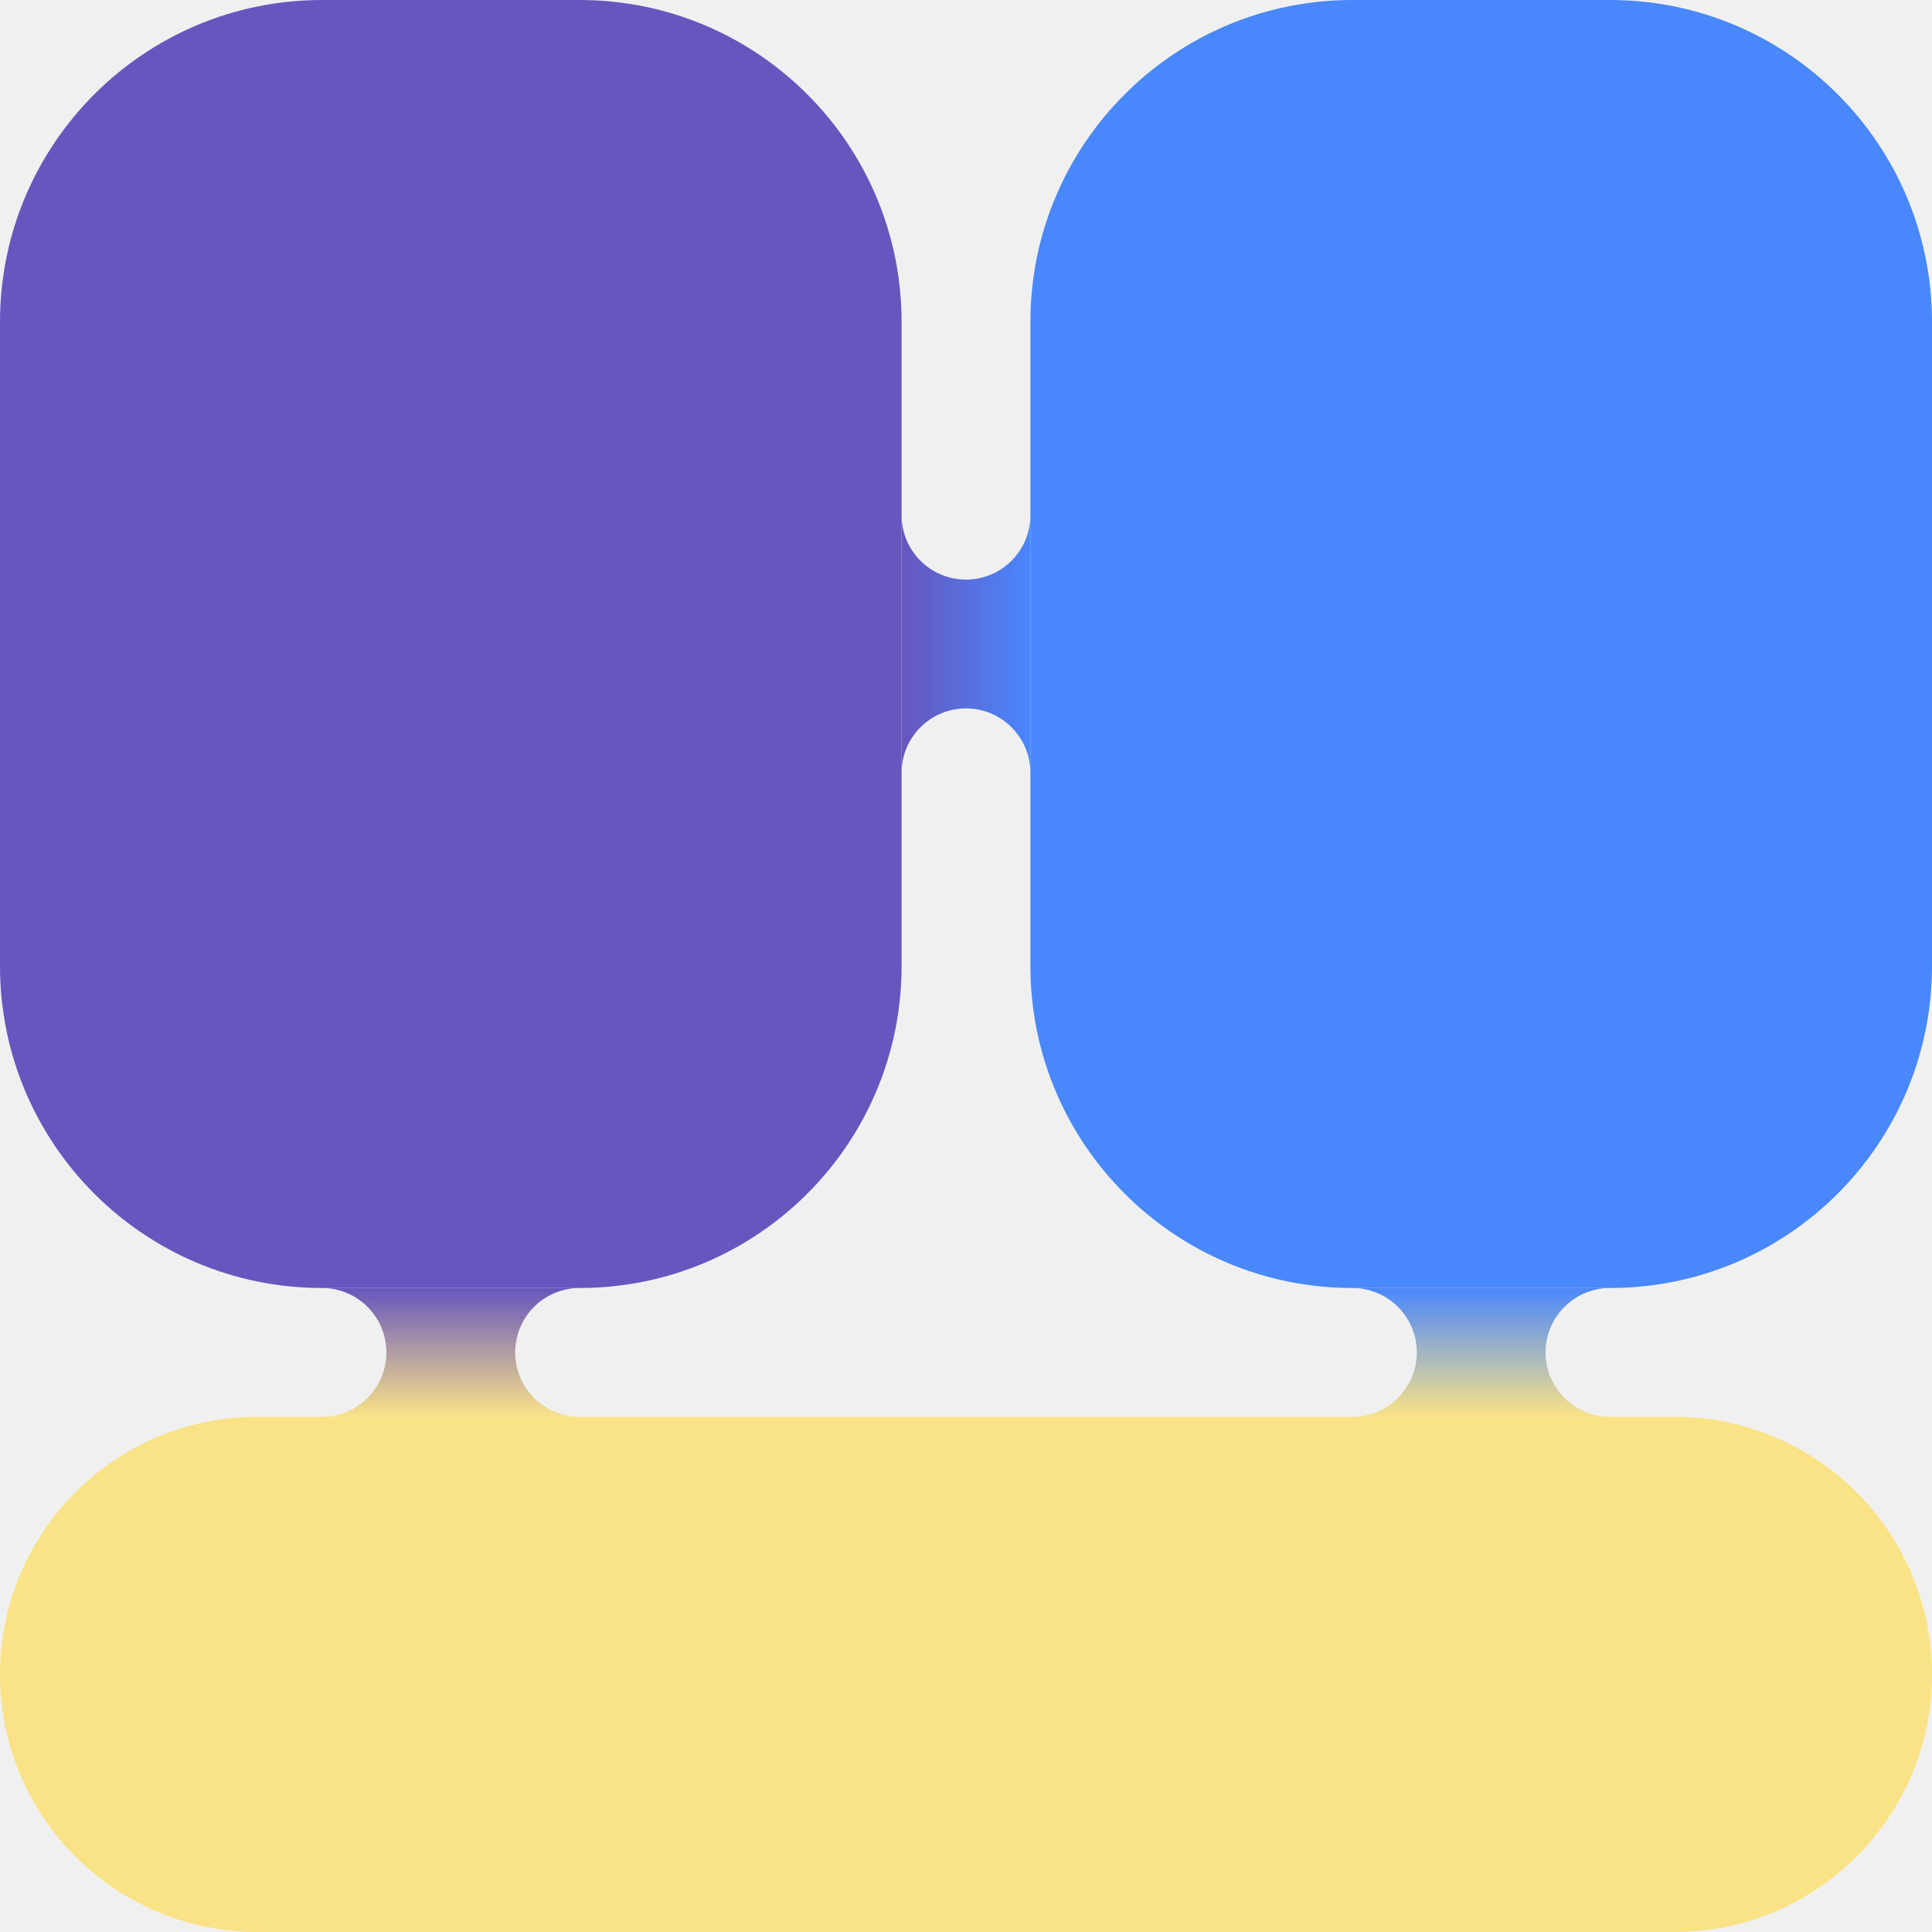
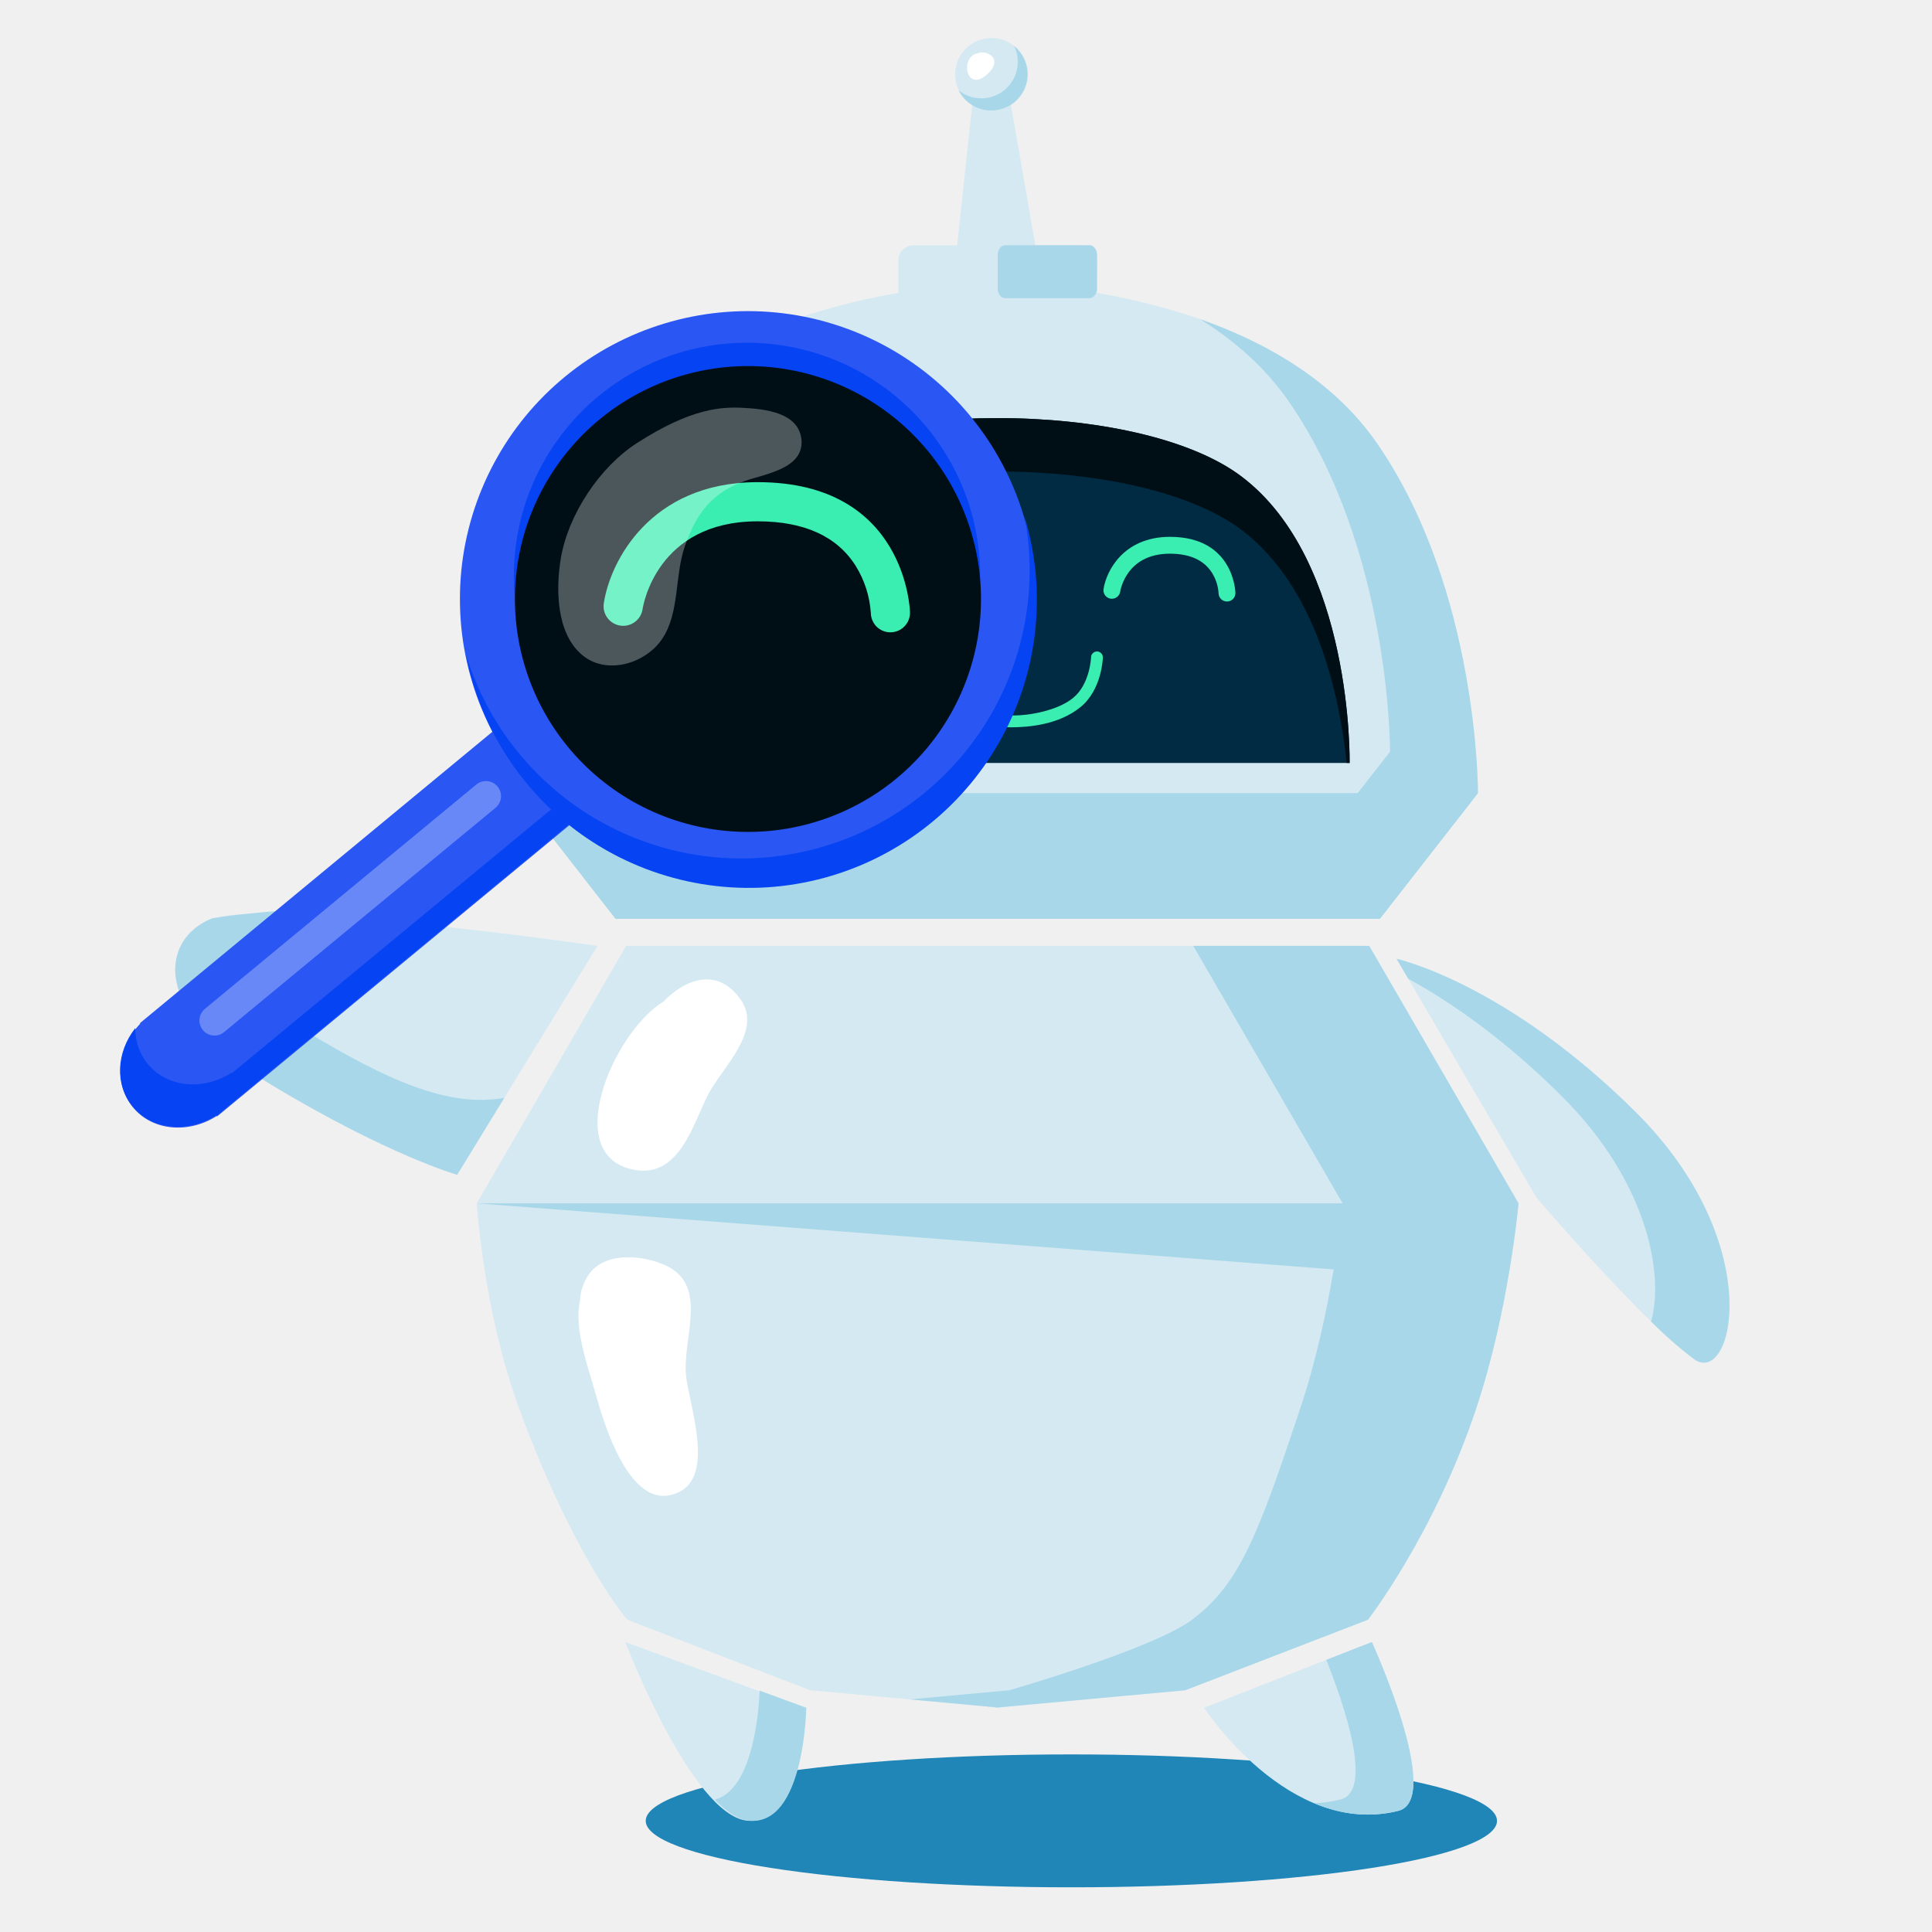
- <svg xmlns="http://www.w3.org/2000/svg" width="30" height="30" viewBox="0 0 30 30" fill="none">
-   <rect width="14" height="20" rx="5" fill="#6756BD" />
-   <rect x="16" width="14" height="20" rx="5" fill="#4987FC" />
-   <rect y="22" width="30" height="8" rx="4" fill="#FAE387" />
-   <path fill-rule="evenodd" clip-rule="evenodd" d="M5 22C5.552 22 6 21.552 6 21C6 20.448 5.552 20 5 20H9C8.448 20 8 20.448 8 21C8 21.552 8.448 22 9 22H5Z" fill="url(#paint0_linear_33_16)" />
-   <path fill-rule="evenodd" clip-rule="evenodd" d="M21 22C21.552 22 22 21.552 22 21C22 20.448 21.552 20 21 20H25C24.448 20 24 20.448 24 21C24 21.552 24.448 22 25 22H21Z" fill="url(#paint1_linear_33_16)" />
-   <path fill-rule="evenodd" clip-rule="evenodd" d="M14 8C14 8.552 14.448 9 15 9C15.552 9 16 8.552 16 8L16 12C16 11.448 15.552 11 15 11C14.448 11 14 11.448 14 12L14 8Z" fill="url(#paint2_linear_33_16)" />
+ <svg xmlns="http://www.w3.org/2000/svg" width="419" zoomAndPan="magnify" viewBox="0 0 314.25 314.25" height="419" preserveAspectRatio="xMidYMid meet" version="1.0">
  <defs>
-     <linearGradient id="paint0_linear_33_16" x1="7" y1="20" x2="7" y2="22" gradientUnits="userSpaceOnUse">
-       <stop stop-color="#6756BD" />
-       <stop offset="1" stop-color="#FAE387" />
-     </linearGradient>
-     <linearGradient id="paint1_linear_33_16" x1="23" y1="20" x2="23" y2="22" gradientUnits="userSpaceOnUse">
-       <stop stop-color="#4987FC" />
-       <stop offset="1" stop-color="#FAE387" />
-     </linearGradient>
-     <linearGradient id="paint2_linear_33_16" x1="16" y1="10" x2="14" y2="10" gradientUnits="userSpaceOnUse">
-       <stop stop-color="#4987FC" />
-       <stop offset="1" stop-color="#6756BD" />
-     </linearGradient>
+     <clipPath id="1f8fe05a3e">
+       <path d="M 105 285 L 244 285 L 244 306.965 L 105 306.965 Z M 105 285 " clip-rule="nonzero" />
+     </clipPath>
+     <clipPath id="8dc1e78526">
+       <path d="M 155 6.184 L 168 6.184 L 168 19 L 155 19 Z M 155 6.184 " clip-rule="nonzero" />
+     </clipPath>
  </defs>
+   <g clip-path="url(#1f8fe05a3e)">
+     <path fill="#2085b7" d="M 243.496 296.172 C 243.496 296.527 243.387 296.879 243.164 297.23 C 242.941 297.586 242.609 297.934 242.168 298.281 C 241.723 298.629 241.176 298.973 240.516 299.309 C 239.859 299.648 239.094 299.98 238.227 300.309 C 237.359 300.637 236.391 300.957 235.32 301.27 C 234.254 301.582 233.09 301.883 231.828 302.18 C 230.57 302.473 229.219 302.758 227.781 303.031 C 226.344 303.305 224.824 303.566 223.219 303.816 C 221.617 304.066 219.938 304.305 218.184 304.527 C 216.434 304.754 214.613 304.965 212.727 305.16 C 210.844 305.355 208.898 305.539 206.898 305.707 C 204.902 305.871 202.852 306.023 200.758 306.16 C 198.664 306.293 196.531 306.414 194.359 306.516 C 192.191 306.617 189.996 306.703 187.77 306.773 C 185.547 306.844 183.305 306.895 181.051 306.93 C 178.793 306.965 176.531 306.98 174.266 306.98 C 171.996 306.98 169.734 306.965 167.477 306.93 C 165.223 306.895 162.98 306.844 160.758 306.773 C 158.531 306.703 156.336 306.617 154.168 306.516 C 151.996 306.414 149.863 306.293 147.77 306.16 C 145.676 306.023 143.629 305.871 141.629 305.707 C 139.629 305.539 137.684 305.355 135.801 305.16 C 133.914 304.965 132.094 304.754 130.344 304.527 C 128.59 304.305 126.91 304.066 125.309 303.816 C 123.703 303.566 122.184 303.305 120.746 303.031 C 119.309 302.758 117.957 302.473 116.699 302.18 C 115.438 301.883 114.273 301.582 113.207 301.27 C 112.137 300.957 111.168 300.637 110.301 300.309 C 109.434 299.98 108.668 299.648 108.012 299.309 C 107.352 298.973 106.805 298.629 106.359 298.281 C 105.918 297.934 105.586 297.586 105.363 297.23 C 105.141 296.879 105.031 296.527 105.031 296.172 C 105.031 295.82 105.141 295.465 105.363 295.113 C 105.586 294.762 105.918 294.41 106.359 294.062 C 106.805 293.715 107.352 293.375 108.012 293.035 C 108.668 292.695 109.434 292.363 110.301 292.035 C 111.168 291.711 112.137 291.391 113.207 291.078 C 114.273 290.766 115.438 290.461 116.699 290.168 C 117.957 289.875 119.309 289.59 120.746 289.316 C 122.184 289.043 123.703 288.781 125.309 288.531 C 126.91 288.277 128.59 288.043 130.344 287.816 C 132.094 287.594 133.914 287.383 135.801 287.184 C 137.684 286.988 139.629 286.809 141.629 286.641 C 143.629 286.473 145.676 286.32 147.77 286.188 C 149.863 286.051 151.996 285.934 154.168 285.828 C 156.336 285.727 158.531 285.641 160.758 285.57 C 162.98 285.504 165.223 285.449 167.477 285.414 C 169.734 285.383 171.996 285.363 174.266 285.363 C 176.531 285.363 178.793 285.383 181.051 285.414 C 183.305 285.449 185.547 285.504 187.77 285.57 C 189.996 285.641 192.191 285.727 194.359 285.828 C 196.531 285.934 198.664 286.051 200.758 286.188 C 202.852 286.32 204.902 286.473 206.898 286.641 C 208.898 286.809 210.844 286.988 212.727 287.184 C 214.613 287.383 216.434 287.594 218.184 287.816 C 219.938 288.043 221.617 288.277 223.219 288.531 C 224.824 288.781 226.344 289.043 227.781 289.316 C 229.219 289.59 230.57 289.875 231.828 290.168 C 233.09 290.461 234.254 290.766 235.32 291.078 C 236.391 291.391 237.359 291.711 238.227 292.035 C 239.094 292.363 239.859 292.695 240.516 293.035 C 241.176 293.375 241.723 293.715 242.168 294.062 C 242.609 294.41 242.941 294.762 243.164 295.113 C 243.387 295.465 243.496 295.82 243.496 296.172 Z M 243.496 296.172 " fill-opacity="1" fill-rule="nonzero" />
+   </g>
+   <path fill="#d5e9f2" d="M 224.02 72.191 C 206.031 46.035 162.281 46.035 162.281 46.035 C 162.281 46.035 118.52 46.035 100.535 72.191 C 84.023 96.199 84.18 129.004 84.18 129.004 L 100.125 149.438 L 224.43 149.438 L 240.375 129.004 C 240.375 129.004 240.531 96.199 224.02 72.191 Z M 224.02 72.191 " fill-opacity="1" fill-rule="nonzero" />
+   <path fill="#a8d7e9" d="M 224.043 72.191 C 216.988 61.945 205.98 55.699 195.195 51.91 C 200.773 55.383 205.84 59.789 209.73 65.445 C 226.246 89.457 226.102 122.258 226.102 122.258 L 210.152 142.691 L 94.891 142.691 L 100.148 149.438 L 224.453 149.438 L 240.398 129.004 C 240.398 129.004 240.555 96.199 224.043 72.191 Z M 224.043 72.191 " fill-opacity="1" fill-rule="nonzero" />
+   <path fill="#002b43" d="M 201.938 77.508 C 185.176 64.836 139.371 64.836 122.617 77.508 C 104.414 91.266 105.035 124.102 105.035 124.102 L 219.52 124.102 C 219.52 124.102 220.141 91.262 201.938 77.508 Z M 201.938 77.508 " fill-opacity="1" fill-rule="nonzero" />
+   <path fill="#000f16" d="M 105.512 124.098 C 106.633 113.387 110.352 95.457 122.617 86.188 C 139.379 73.52 185.176 73.52 201.938 86.188 C 214.203 95.457 217.922 113.379 219.043 124.098 L 219.52 124.098 C 219.52 124.098 220.141 91.262 201.938 77.504 C 185.176 64.836 139.371 64.836 122.617 77.508 C 104.414 91.266 105.035 124.102 105.035 124.102 Z M 105.512 124.098 " fill-opacity="1" fill-rule="nonzero" />
+   <path fill="#d5e9f2" d="M 148.578 39.902 L 175.98 39.902 C 176.305 39.902 176.617 39.965 176.918 40.09 C 177.219 40.215 177.484 40.391 177.711 40.621 C 177.941 40.852 178.121 41.117 178.242 41.418 C 178.367 41.715 178.43 42.027 178.43 42.355 L 178.43 50.941 C 178.43 51.266 178.367 51.578 178.242 51.879 C 178.121 52.18 177.941 52.445 177.711 52.672 C 177.484 52.902 177.219 53.082 176.918 53.203 C 176.617 53.328 176.305 53.391 175.98 53.391 L 148.578 53.391 C 148.254 53.391 147.941 53.328 147.641 53.203 C 147.34 53.082 147.074 52.902 146.848 52.672 C 146.617 52.445 146.438 52.18 146.316 51.879 C 146.191 51.578 146.129 51.266 146.129 50.941 L 146.129 42.355 C 146.129 42.027 146.191 41.715 146.316 41.418 C 146.438 41.117 146.617 40.852 146.848 40.621 C 147.074 40.391 147.34 40.215 147.641 40.09 C 147.941 39.965 148.254 39.902 148.578 39.902 Z M 148.578 39.902 " fill-opacity="1" fill-rule="nonzero" />
+   <path fill="#d5e9f2" d="M 154.984 46.441 L 158.664 12.109 L 163.574 12.109 L 169.574 46.645 Z M 154.984 46.441 " fill-opacity="1" fill-rule="nonzero" />
+   <g clip-path="url(#8dc1e78526)">
+     <path fill="#d5e9f2" d="M 167.184 12.094 C 167.184 12.484 167.145 12.867 167.07 13.246 C 166.992 13.629 166.883 13.996 166.734 14.355 C 166.586 14.715 166.402 15.055 166.188 15.379 C 165.973 15.699 165.727 16 165.453 16.273 C 165.176 16.547 164.879 16.793 164.555 17.008 C 164.234 17.227 163.891 17.406 163.531 17.555 C 163.176 17.703 162.805 17.816 162.422 17.891 C 162.043 17.969 161.66 18.004 161.27 18.004 C 160.883 18.004 160.496 17.969 160.117 17.891 C 159.734 17.816 159.367 17.703 159.008 17.555 C 158.648 17.406 158.309 17.227 157.984 17.008 C 157.66 16.793 157.363 16.547 157.09 16.273 C 156.812 16 156.57 15.699 156.352 15.379 C 156.137 15.055 155.957 14.715 155.809 14.355 C 155.66 13.996 155.547 13.629 155.469 13.246 C 155.395 12.867 155.355 12.484 155.355 12.094 C 155.355 11.707 155.395 11.32 155.469 10.941 C 155.547 10.562 155.66 10.191 155.809 9.832 C 155.957 9.473 156.137 9.133 156.352 8.812 C 156.57 8.488 156.812 8.188 157.09 7.914 C 157.363 7.641 157.66 7.395 157.984 7.18 C 158.309 6.965 158.648 6.781 159.008 6.633 C 159.367 6.484 159.734 6.371 160.117 6.297 C 160.496 6.223 160.883 6.184 161.27 6.184 C 161.66 6.184 162.043 6.223 162.422 6.297 C 162.805 6.371 163.176 6.484 163.531 6.633 C 163.891 6.781 164.234 6.965 164.555 7.18 C 164.879 7.395 165.176 7.641 165.453 7.914 C 165.727 8.188 165.973 8.488 166.188 8.812 C 166.402 9.133 166.586 9.473 166.734 9.832 C 166.883 10.191 166.992 10.562 167.07 10.941 C 167.145 11.32 167.184 11.707 167.184 12.094 Z M 167.184 12.094 " fill-opacity="1" fill-rule="nonzero" />
+   </g>
+   <path fill="#a8d7e9" d="M 164.957 7.48 C 165.066 7.707 165.16 7.938 165.238 8.172 C 165.32 8.41 165.383 8.652 165.434 8.895 C 165.48 9.141 165.516 9.387 165.531 9.637 C 165.551 9.887 165.551 10.137 165.539 10.387 C 165.523 10.637 165.496 10.883 165.449 11.129 C 165.406 11.375 165.344 11.617 165.27 11.855 C 165.195 12.094 165.102 12.328 165 12.555 C 164.895 12.781 164.773 13 164.641 13.211 C 164.508 13.422 164.363 13.625 164.203 13.82 C 164.047 14.012 163.875 14.195 163.695 14.367 C 163.512 14.539 163.32 14.699 163.121 14.848 C 162.918 14.992 162.707 15.129 162.488 15.25 C 162.27 15.371 162.043 15.477 161.812 15.57 C 161.578 15.664 161.344 15.738 161.102 15.801 C 160.859 15.867 160.613 15.914 160.367 15.945 C 160.117 15.977 159.867 15.992 159.617 15.992 C 158.234 15.992 157.008 15.559 155.93 14.695 C 156.125 15.09 156.363 15.457 156.641 15.801 C 156.922 16.145 157.234 16.449 157.582 16.723 C 157.93 16.992 158.305 17.223 158.703 17.41 C 159.102 17.598 159.516 17.742 159.949 17.836 C 160.379 17.934 160.816 17.977 161.258 17.977 C 161.699 17.973 162.133 17.922 162.562 17.824 C 162.992 17.723 163.406 17.574 163.805 17.383 C 164.199 17.191 164.57 16.957 164.918 16.68 C 165.262 16.406 165.57 16.098 165.848 15.75 C 166.121 15.406 166.355 15.035 166.547 14.637 C 166.738 14.242 166.887 13.828 166.984 13.398 C 167.086 12.969 167.137 12.531 167.137 12.09 C 167.141 11.648 167.094 11.215 166.996 10.781 C 166.902 10.352 166.758 9.938 166.57 9.539 C 166.383 9.141 166.152 8.766 165.879 8.418 C 165.605 8.07 165.297 7.758 164.957 7.48 Z M 164.957 7.48 " fill-opacity="1" fill-rule="nonzero" />
+   <path fill="#a8d7e9" d="M 100.125 149.438 L 224.43 149.438 L 240.375 129.004 L 84.18 129.004 Z M 100.125 149.438 " fill-opacity="1" fill-rule="nonzero" />
+   <path fill="#a8d7e9" d="M 178.43 46.926 C 178.43 47.789 177.879 48.5 177.199 48.5 L 163.504 48.5 C 162.828 48.5 162.281 47.805 162.281 46.926 L 162.281 41.465 C 162.281 40.602 162.828 39.887 163.504 39.887 L 177.215 39.887 C 177.895 39.887 178.445 40.586 178.445 41.465 Z M 178.43 46.926 " fill-opacity="1" fill-rule="nonzero" />
+   <path fill="#ffffff" d="M 137.793 57.309 C 135.805 53.496 126.789 55.676 123.844 57.066 C 121.438 58.203 117.082 60.723 114.305 63.371 C 112.078 65.148 110.121 67.18 108.426 69.469 C 107.004 71.379 104.324 75.316 106.059 77.828 C 107.949 80.586 111.141 78.191 112.73 76.602 C 116.855 72.453 120.027 68.012 125.625 65.48 C 128.375 64.254 140.16 61.801 137.793 57.309 Z M 137.793 57.309 " fill-opacity="1" fill-rule="nonzero" />
+   <path fill="#ffffff" d="M 158.895 8.695 C 156.102 9.367 157.172 15.199 160.605 12.059 C 163.336 9.566 160.473 7.992 158.895 8.695 Z M 158.895 8.695 " fill-opacity="1" fill-rule="nonzero" />
+   <path fill="#d5e9f2" d="M 246.992 195.723 L 222.711 153.852 L 101.844 153.852 L 77.555 195.723 C 77.555 195.723 78.59 213.176 84.453 229.129 C 93.461 253.648 102.047 263.461 102.047 263.461 L 131.777 274.93 L 162.008 277.707 L 162.008 277.758 C 162.008 277.758 162.207 277.73 162.281 277.73 C 162.352 277.73 162.547 277.758 162.547 277.758 L 162.547 277.707 L 192.777 274.93 L 222.508 263.453 C 222.508 263.453 233.297 249.555 240.102 229.121 C 245.477 213.012 246.992 195.723 246.992 195.723 Z M 246.992 195.723 " fill-opacity="1" fill-rule="nonzero" />
+   <path fill="#a8d7e9" d="M 222.711 153.852 L 194.09 153.852 L 218.383 195.723 C 218.383 195.723 216.852 213.004 211.48 229.129 C 204.676 249.562 201.625 257.703 193.887 263.461 C 187.496 268.23 164.156 274.93 164.156 274.93 L 147.965 276.418 L 162.008 277.707 L 162.008 277.758 C 162.008 277.758 162.207 277.73 162.281 277.73 C 162.352 277.73 162.547 277.758 162.547 277.758 L 162.547 277.707 L 192.777 274.93 L 222.508 263.453 C 222.508 263.453 233.297 249.555 240.102 229.121 C 245.477 213.012 246.992 195.723 246.992 195.723 Z M 222.711 153.852 " fill-opacity="1" fill-rule="nonzero" />
+   <path fill="#a8d7e9" d="M 77.555 195.73 L 247.008 195.73 L 240.398 208.289 Z M 77.555 195.73 " fill-opacity="1" fill-rule="nonzero" />
+   <path fill="#ffffff" d="M 111.566 223.504 C 111.086 217.43 115.238 209.051 108.293 205.84 C 104.746 204.191 98.707 203.516 95.949 207.059 C 94.926 208.438 94.383 209.984 94.328 211.703 C 93.328 216.039 95.668 222.379 96.754 226.281 C 98.039 230.859 102.492 246.945 110.688 242.562 C 116.277 239.559 111.926 228.004 111.566 223.504 Z M 111.566 223.504 " fill-opacity="1" fill-rule="nonzero" />
+   <path fill="#ffffff" d="M 120.48 162.598 C 116.793 157.34 111.609 159.094 107.918 162.906 C 99.703 167.902 90.969 188.32 103.402 190.316 C 110.559 191.469 112.754 182.75 115.176 178.039 C 117.402 173.715 124.098 167.746 120.48 162.598 Z M 120.48 162.598 " fill-opacity="1" fill-rule="nonzero" />
+   <path fill="#d5e9f2" d="M 97.188 153.852 C 97.188 153.852 43.105 146.074 34.969 149.438 C 26.832 152.805 24.227 164.461 44 176.371 C 63.188 187.934 74.355 191.082 74.355 191.082 Z M 97.188 153.852 " fill-opacity="1" fill-rule="nonzero" />
+   <path fill="#a8d7e9" d="M 34.336 149.438 C 35.148 149.098 43.16 148.297 44.781 148.219 C 47.43 154.316 37.531 160.371 49.703 167.707 C 62.875 175.645 72.879 180.215 82.031 178.57 L 74.363 191.082 C 74.363 191.082 63.188 187.93 44.008 176.371 C 24.227 164.461 26.199 152.82 34.336 149.438 Z M 34.336 149.438 " fill-opacity="1" fill-rule="nonzero" />
+   <path fill="#d5e9f2" d="M 101.703 267.082 C 101.703 267.082 112.492 295.219 121.531 296.141 C 130.57 297.062 130.836 277.773 130.836 277.773 Z M 101.703 267.082 " fill-opacity="1" fill-rule="nonzero" />
+   <path fill="#a8d7e9" d="M 123.562 274.992 C 123.461 277.723 122.625 291.039 116.27 292.727 C 118.129 294.664 120.02 295.957 121.84 296.141 C 130.879 297.059 131.145 277.773 131.145 277.773 Z M 123.562 274.992 " fill-opacity="1" fill-rule="nonzero" />
+   <path fill="#d5e9f2" d="M 195.844 277.773 C 195.844 277.773 209.641 298.973 227.43 294.547 C 234.867 292.688 223.137 267.082 223.137 267.082 Z M 195.844 277.773 " fill-opacity="1" fill-rule="nonzero" />
+   <path fill="#a8d7e9" d="M 223.137 267.082 L 215.73 269.984 C 218.715 277.473 223.426 291.355 218.027 292.703 C 216.617 293.055 215.188 293.254 213.738 293.301 C 217.852 295.027 222.488 295.773 227.43 294.547 C 234.867 292.688 223.137 267.082 223.137 267.082 Z M 223.137 267.082 " fill-opacity="1" fill-rule="nonzero" />
+   <path fill="#3aedb1" d="M 178.453 105.965 C 178.191 105.961 177.961 106.047 177.77 106.23 C 177.578 106.41 177.477 106.633 177.469 106.895 C 177.469 106.957 177.301 111.254 174.562 113.508 C 171.953 115.66 167.219 116.383 164.922 116.375 C 162.773 116.469 157.887 115.66 155.273 113.508 C 152.543 111.254 152.367 106.957 152.367 106.895 C 152.363 106.633 152.262 106.406 152.07 106.227 C 151.875 106.043 151.648 105.957 151.383 105.965 C 151.117 105.973 150.895 106.07 150.711 106.266 C 150.531 106.457 150.445 106.688 150.453 106.953 C 150.453 107.164 150.633 112.164 154.055 114.984 C 157.543 117.863 162.047 118.301 164.465 118.301 C 167.348 118.301 172.297 117.863 175.785 114.984 C 179.203 112.164 179.379 107.164 179.387 106.953 C 179.395 106.688 179.309 106.457 179.125 106.266 C 178.941 106.074 178.719 105.973 178.453 105.965 Z M 178.453 105.965 " fill-opacity="1" fill-rule="nonzero" />
+   <path fill="#3aedb1" d="M 143.734 97.84 C 143.555 97.84 143.379 97.809 143.215 97.738 C 143.047 97.668 142.898 97.57 142.77 97.445 C 142.641 97.316 142.539 97.172 142.469 97.004 C 142.398 96.84 142.363 96.664 142.359 96.484 C 142.277 95.301 141.926 94.199 141.301 93.188 C 139.996 91.113 137.688 90.062 134.438 90.062 L 134.375 90.062 C 127.363 90.094 126.402 95.973 126.363 96.219 C 126.336 96.398 126.277 96.566 126.184 96.723 C 126.09 96.879 125.969 97.012 125.824 97.121 C 125.68 97.227 125.516 97.305 125.34 97.352 C 125.164 97.395 124.988 97.402 124.805 97.379 C 124.625 97.352 124.457 97.293 124.301 97.199 C 124.145 97.105 124.012 96.988 123.902 96.84 C 123.797 96.695 123.719 96.535 123.672 96.359 C 123.629 96.18 123.621 96.004 123.645 95.824 C 124.086 92.902 126.895 87.367 134.363 87.336 L 134.441 87.336 C 144.883 87.336 145.105 96.379 145.105 96.469 C 145.109 96.652 145.078 96.828 145.008 96.996 C 144.941 97.164 144.844 97.312 144.715 97.445 C 144.59 97.574 144.441 97.676 144.273 97.746 C 144.105 97.816 143.934 97.855 143.75 97.855 Z M 143.734 97.84 " fill-opacity="1" fill-rule="nonzero" />
+   <path fill="#3aedb1" d="M 199.582 97.84 C 199.398 97.84 199.227 97.809 199.059 97.738 C 198.891 97.672 198.742 97.574 198.613 97.445 C 198.488 97.32 198.387 97.172 198.316 97.008 C 198.246 96.84 198.211 96.664 198.207 96.484 C 198.125 95.301 197.77 94.199 197.148 93.188 C 195.844 91.113 193.539 90.062 190.289 90.062 L 190.227 90.062 C 183.215 90.094 182.25 95.973 182.211 96.219 C 182.184 96.398 182.125 96.566 182.031 96.723 C 181.938 96.879 181.82 97.012 181.676 97.121 C 181.527 97.227 181.367 97.305 181.191 97.352 C 181.016 97.395 180.836 97.402 180.656 97.379 C 180.477 97.352 180.309 97.293 180.152 97.199 C 179.996 97.105 179.863 96.988 179.754 96.84 C 179.645 96.695 179.566 96.535 179.523 96.359 C 179.477 96.18 179.469 96.004 179.496 95.824 C 179.934 92.875 182.734 87.359 190.227 87.32 L 190.305 87.32 C 200.742 87.32 200.949 96.363 200.949 96.453 C 200.949 96.637 200.918 96.812 200.852 96.98 C 200.781 97.148 200.684 97.297 200.559 97.43 C 200.43 97.559 200.285 97.66 200.117 97.73 C 199.949 97.801 199.773 97.84 199.594 97.84 Z M 199.582 97.84 " fill-opacity="1" fill-rule="nonzero" />
+   <path fill="#2a56f4" d="M 87.355 113.02 L 22.758 166.422 L 22.82 166.492 C 19.062 170.453 18.48 176.281 21.637 180.121 C 24.789 183.957 30.656 184.453 35.25 181.523 L 35.309 181.594 L 99.91 128.191 Z M 87.355 113.02 " fill-opacity="1" fill-rule="nonzero" />
+   <path fill="#0643f2" d="M 97.465 125.188 L 37.727 174.555 L 37.66 174.484 C 33.07 177.43 27.227 176.918 24.051 173.082 C 23.375 172.258 22.863 171.344 22.508 170.336 C 22.156 169.332 21.984 168.297 22 167.23 C 18.938 171.137 18.629 176.414 21.582 179.984 C 24.754 183.824 30.598 184.32 35.191 181.383 L 35.25 181.461 L 99.852 128.055 Z M 97.465 125.188 " fill-opacity="1" fill-rule="nonzero" />
+   <path fill="#2a56f4" d="M 154.785 64.324 C 155.871 65.406 156.898 66.543 157.871 67.727 C 158.844 68.914 159.758 70.145 160.609 71.418 C 161.465 72.695 162.25 74.008 162.973 75.363 C 163.699 76.715 164.352 78.098 164.941 79.516 C 165.527 80.934 166.043 82.375 166.488 83.844 C 166.934 85.312 167.305 86.797 167.605 88.301 C 167.906 89.805 168.129 91.32 168.281 92.848 C 168.43 94.371 168.508 95.902 168.508 97.438 C 168.508 98.969 168.43 100.5 168.281 102.027 C 168.129 103.555 167.906 105.07 167.605 106.574 C 167.305 108.078 166.934 109.562 166.488 111.031 C 166.043 112.5 165.527 113.941 164.941 115.359 C 164.352 116.773 163.699 118.16 162.973 119.512 C 162.25 120.863 161.465 122.18 160.609 123.453 C 159.758 124.73 158.844 125.961 157.871 127.145 C 156.898 128.332 155.871 129.465 154.785 130.551 C 153.699 131.633 152.562 132.664 151.379 133.637 C 150.191 134.609 148.961 135.523 147.684 136.375 C 146.41 137.227 145.094 138.016 143.742 138.738 C 142.387 139.461 141.004 140.113 139.586 140.703 C 138.168 141.289 136.727 141.805 135.258 142.25 C 133.789 142.695 132.301 143.066 130.797 143.367 C 129.293 143.664 127.777 143.891 126.25 144.039 C 124.723 144.191 123.191 144.266 121.656 144.266 C 120.121 144.266 118.59 144.191 117.066 144.039 C 115.539 143.891 114.023 143.664 112.516 143.367 C 111.012 143.066 109.523 142.695 108.059 142.25 C 106.59 141.805 105.145 141.289 103.727 140.703 C 102.309 140.113 100.926 139.461 99.57 138.738 C 98.219 138.016 96.902 137.227 95.629 136.375 C 94.352 135.523 93.121 134.609 91.938 133.637 C 90.75 132.664 89.613 131.633 88.527 130.551 C 87.445 129.465 86.414 128.332 85.441 127.145 C 84.469 125.961 83.555 124.73 82.703 123.453 C 81.852 122.18 81.062 120.863 80.34 119.512 C 79.617 118.16 78.961 116.773 78.375 115.359 C 77.785 113.941 77.27 112.5 76.824 111.031 C 76.379 109.562 76.008 108.078 75.707 106.574 C 75.406 105.07 75.184 103.555 75.031 102.027 C 74.883 100.5 74.809 98.969 74.809 97.438 C 74.809 95.902 74.883 94.371 75.031 92.848 C 75.184 91.32 75.406 89.805 75.707 88.301 C 76.008 86.797 76.379 85.312 76.824 83.844 C 77.27 82.375 77.785 80.934 78.375 79.516 C 78.961 78.098 79.617 76.715 80.34 75.363 C 81.062 74.008 81.852 72.695 82.703 71.418 C 83.555 70.145 84.469 68.914 85.441 67.727 C 86.414 66.543 87.445 65.406 88.527 64.324 C 89.613 63.238 90.75 62.211 91.938 61.238 C 93.121 60.266 94.352 59.352 95.629 58.5 C 96.902 57.648 98.219 56.859 99.57 56.137 C 100.926 55.414 102.309 54.758 103.727 54.172 C 105.145 53.586 106.59 53.07 108.059 52.625 C 109.523 52.18 111.012 51.805 112.516 51.508 C 114.023 51.207 115.539 50.984 117.066 50.832 C 118.59 50.684 120.121 50.605 121.656 50.605 C 123.191 50.605 124.723 50.684 126.25 50.832 C 127.777 50.984 129.293 51.207 130.797 51.508 C 132.301 51.805 133.789 52.18 135.258 52.625 C 136.727 53.07 138.168 53.586 139.586 54.172 C 141.004 54.758 142.387 55.414 143.742 56.137 C 145.094 56.859 146.41 57.648 147.684 58.5 C 148.961 59.352 150.191 60.266 151.379 61.238 C 152.562 62.211 153.699 63.238 154.785 64.324 Z M 154.785 64.324 " fill-opacity="1" fill-rule="nonzero" />
+   <path fill="#0643f2" d="M 166.645 84.02 C 166.922 85.477 167.129 86.941 167.266 88.418 C 167.406 89.895 167.473 91.371 167.473 92.852 C 167.469 94.336 167.398 95.812 167.258 97.289 C 167.113 98.762 166.902 100.227 166.621 101.684 C 166.34 103.137 165.988 104.578 165.57 105.996 C 165.152 107.418 164.668 108.816 164.117 110.195 C 163.566 111.57 162.953 112.918 162.273 114.234 C 161.598 115.551 160.855 116.832 160.055 118.082 C 159.258 119.328 158.398 120.535 157.484 121.699 C 156.57 122.867 155.602 123.988 154.578 125.062 C 153.559 126.137 152.488 127.156 151.371 128.129 C 150.25 129.102 149.09 130.02 147.883 130.883 C 146.68 131.746 145.434 132.551 144.152 133.293 C 142.871 134.039 141.559 134.719 140.211 135.34 C 138.863 135.961 137.492 136.516 136.094 137.004 C 134.691 137.492 133.273 137.914 131.836 138.27 C 130.395 138.625 128.941 138.91 127.477 139.129 C 126.012 139.344 124.535 139.492 123.055 139.57 C 121.574 139.648 120.094 139.656 118.613 139.59 C 117.133 139.527 115.656 139.395 114.191 139.191 C 112.723 138.988 111.266 138.719 109.824 138.375 C 108.379 138.035 106.957 137.625 105.555 137.148 C 104.148 136.672 102.77 136.133 101.418 135.523 C 100.066 134.918 98.746 134.25 97.457 133.516 C 96.168 132.785 94.918 131.992 93.703 131.141 C 92.488 130.293 91.32 129.387 90.191 128.422 C 89.062 127.461 87.984 126.449 86.953 125.383 C 85.922 124.32 84.941 123.211 84.016 122.051 C 83.09 120.895 82.223 119.695 81.41 118.457 C 80.598 117.219 79.844 115.941 79.156 114.633 C 78.465 113.32 77.836 111.98 77.273 110.609 C 76.707 109.238 76.211 107.844 75.777 106.426 C 76.078 107.984 76.457 109.52 76.91 111.039 C 77.367 112.555 77.898 114.047 78.504 115.512 C 79.113 116.977 79.789 118.406 80.543 119.801 C 81.293 121.195 82.117 122.551 83.004 123.859 C 83.895 125.172 84.848 126.438 85.867 127.652 C 86.883 128.867 87.961 130.027 89.098 131.133 C 90.23 132.238 91.422 133.285 92.664 134.27 C 93.902 135.254 95.191 136.176 96.527 137.027 C 97.863 137.883 99.238 138.668 100.652 139.383 C 102.066 140.098 103.516 140.738 104.996 141.309 C 106.477 141.875 107.98 142.367 109.512 142.781 C 111.039 143.199 112.586 143.535 114.152 143.793 C 115.715 144.051 117.289 144.23 118.871 144.328 C 120.453 144.43 122.039 144.445 123.621 144.387 C 125.207 144.324 126.781 144.184 128.352 143.961 C 129.922 143.738 131.477 143.438 133.016 143.059 C 134.555 142.68 136.07 142.223 137.566 141.688 C 139.059 141.156 140.52 140.547 141.949 139.867 C 143.383 139.184 144.773 138.43 146.129 137.609 C 147.484 136.785 148.793 135.895 150.059 134.941 C 151.324 133.984 152.535 132.965 153.699 131.887 C 154.859 130.809 155.961 129.672 157.008 128.48 C 158.055 127.293 159.035 126.051 159.957 124.758 C 160.875 123.469 161.73 122.137 162.512 120.758 C 163.297 119.379 164.012 117.969 164.652 116.52 C 165.293 115.07 165.859 113.59 166.348 112.082 C 166.84 110.578 167.254 109.047 167.59 107.5 C 167.926 105.949 168.18 104.391 168.359 102.812 C 168.535 101.238 168.633 99.66 168.648 98.074 C 168.664 96.492 168.602 94.91 168.457 93.332 C 168.312 91.754 168.09 90.184 167.785 88.629 C 167.484 87.074 167.102 85.539 166.645 84.02 Z M 166.645 84.02 " fill-opacity="1" fill-rule="nonzero" />
+   <path fill="#0643f2" d="M 145.68 122.867 C 144.723 123.66 143.727 124.402 142.699 125.094 C 141.668 125.789 140.605 126.43 139.512 127.02 C 138.418 127.609 137.301 128.145 136.156 128.621 C 135.008 129.102 133.844 129.523 132.656 129.891 C 131.469 130.254 130.266 130.559 129.047 130.809 C 127.832 131.055 126.605 131.242 125.367 131.367 C 124.133 131.492 122.895 131.559 121.652 131.562 C 120.41 131.57 119.172 131.512 117.934 131.395 C 116.699 131.277 115.469 131.102 114.25 130.863 C 113.031 130.625 111.828 130.328 110.637 129.973 C 109.449 129.617 108.277 129.203 107.129 128.734 C 105.98 128.262 104.855 127.738 103.758 127.156 C 102.66 126.574 101.594 125.941 100.559 125.254 C 99.523 124.57 98.523 123.836 97.562 123.051 C 96.598 122.266 95.676 121.438 94.793 120.562 C 93.91 119.688 93.074 118.773 92.285 117.816 C 91.492 116.859 90.75 115.867 90.055 114.836 C 89.363 113.809 88.719 112.746 88.129 111.652 C 87.539 110.559 87.004 109.441 86.527 108.297 C 86.047 107.152 85.625 105.984 85.258 104.797 C 84.895 103.609 84.586 102.41 84.34 101.191 C 84.094 99.977 83.906 98.75 83.781 97.516 C 83.652 96.281 83.59 95.043 83.582 93.801 C 83.578 92.559 83.637 91.32 83.754 90.082 C 83.871 88.848 84.047 87.621 84.285 86.402 C 84.523 85.184 84.82 83.98 85.176 82.789 C 85.531 81.602 85.945 80.43 86.414 79.281 C 86.887 78.133 87.414 77.012 87.992 75.914 C 88.574 74.816 89.211 73.75 89.895 72.715 C 90.582 71.68 91.316 70.68 92.102 69.719 C 92.887 68.758 93.715 67.836 94.59 66.953 C 95.465 66.07 96.379 65.234 97.34 64.445 C 98.297 63.652 99.289 62.91 100.32 62.215 C 101.348 61.523 102.41 60.883 103.504 60.293 C 104.598 59.703 105.715 59.168 106.863 58.688 C 108.008 58.211 109.176 57.785 110.363 57.422 C 111.547 57.059 112.75 56.75 113.969 56.504 C 115.184 56.258 116.41 56.07 117.648 55.945 C 118.883 55.82 120.121 55.754 121.363 55.75 C 122.605 55.742 123.844 55.801 125.082 55.918 C 126.32 56.035 127.547 56.211 128.766 56.449 C 129.984 56.688 131.188 56.984 132.379 57.34 C 133.57 57.695 134.738 58.109 135.887 58.578 C 137.039 59.051 138.16 59.574 139.258 60.156 C 140.355 60.738 141.422 61.371 142.457 62.059 C 143.492 62.742 144.492 63.477 145.457 64.262 C 146.418 65.047 147.34 65.875 148.223 66.75 C 149.105 67.625 149.941 68.539 150.734 69.496 C 151.523 70.453 152.266 71.445 152.961 72.477 C 153.656 73.504 154.297 74.566 154.887 75.66 C 155.477 76.754 156.012 77.871 156.488 79.016 C 156.969 80.16 157.391 81.328 157.758 82.516 C 158.121 83.699 158.43 84.902 158.676 86.121 C 158.922 87.336 159.109 88.562 159.234 89.797 C 159.363 91.031 159.426 92.27 159.434 93.512 C 159.438 94.754 159.379 95.992 159.262 97.227 C 159.145 98.465 158.969 99.691 158.73 100.91 C 158.492 102.129 158.195 103.332 157.84 104.523 C 157.484 105.711 157.07 106.879 156.602 108.031 C 156.129 109.18 155.602 110.301 155.023 111.398 C 154.441 112.496 153.809 113.562 153.121 114.598 C 152.434 115.633 151.699 116.629 150.914 117.594 C 150.133 118.555 149.301 119.477 148.426 120.359 C 147.551 121.238 146.637 122.074 145.68 122.867 Z M 145.68 122.867 " fill-opacity="1" fill-rule="nonzero" />
+   <path fill="#000f16" d="M 153.688 77.164 C 154.352 78.215 154.961 79.293 155.52 80.402 C 156.078 81.512 156.582 82.645 157.027 83.801 C 157.473 84.957 157.863 86.137 158.191 87.332 C 158.523 88.527 158.797 89.738 159.008 90.961 C 159.219 92.184 159.371 93.414 159.461 94.648 C 159.555 95.887 159.582 97.125 159.551 98.367 C 159.523 99.609 159.43 100.844 159.277 102.074 C 159.125 103.309 158.914 104.527 158.641 105.738 C 158.367 106.949 158.039 108.145 157.648 109.32 C 157.258 110.5 156.812 111.656 156.309 112.789 C 155.805 113.926 155.246 115.031 154.637 116.113 C 154.023 117.191 153.359 118.238 152.645 119.254 C 151.93 120.266 151.168 121.242 150.355 122.184 C 149.543 123.121 148.688 124.02 147.789 124.875 C 146.891 125.73 145.949 126.539 144.973 127.305 C 143.992 128.066 142.98 128.781 141.93 129.445 C 140.883 130.105 139.801 130.719 138.695 131.273 C 137.586 131.832 136.449 132.336 135.293 132.781 C 134.133 133.227 132.957 133.617 131.762 133.945 C 130.562 134.277 129.355 134.547 128.129 134.762 C 126.906 134.973 125.676 135.125 124.438 135.215 C 123.199 135.305 121.961 135.336 120.719 135.305 C 119.48 135.273 118.242 135.184 117.012 135.031 C 115.777 134.879 114.559 134.668 113.344 134.395 C 112.133 134.121 110.938 133.793 109.762 133.402 C 108.582 133.012 107.426 132.566 106.289 132.062 C 105.156 131.559 104.047 131.004 102.969 130.391 C 101.887 129.777 100.84 129.113 99.824 128.398 C 98.812 127.684 97.836 126.922 96.895 126.113 C 95.953 125.301 95.055 124.445 94.199 123.547 C 93.344 122.648 92.535 121.711 91.773 120.73 C 91.008 119.754 90.293 118.738 89.629 117.691 C 88.965 116.641 88.355 115.562 87.797 114.457 C 87.238 113.348 86.738 112.215 86.293 111.055 C 85.844 109.898 85.457 108.723 85.125 107.523 C 84.793 106.328 84.523 105.121 84.312 103.898 C 84.098 102.676 83.949 101.445 83.855 100.207 C 83.766 98.969 83.734 97.73 83.766 96.488 C 83.797 95.25 83.887 94.012 84.039 92.781 C 84.191 91.551 84.406 90.328 84.68 89.117 C 84.949 87.906 85.281 86.715 85.672 85.535 C 86.059 84.355 86.508 83.199 87.012 82.066 C 87.512 80.934 88.07 79.824 88.684 78.746 C 89.297 77.664 89.961 76.617 90.676 75.605 C 91.391 74.59 92.152 73.613 92.965 72.676 C 93.773 71.734 94.629 70.836 95.527 69.98 C 96.43 69.125 97.367 68.316 98.348 67.555 C 99.324 66.789 100.34 66.078 101.387 65.414 C 102.438 64.75 103.516 64.141 104.625 63.582 C 105.734 63.023 106.867 62.523 108.027 62.074 C 109.184 61.629 110.363 61.242 111.559 60.91 C 112.754 60.578 113.965 60.309 115.188 60.098 C 116.41 59.883 117.641 59.734 118.879 59.641 C 120.117 59.551 121.359 59.52 122.598 59.551 C 123.84 59.582 125.078 59.676 126.309 59.824 C 127.539 59.977 128.762 60.191 129.973 60.461 C 131.184 60.734 132.379 61.066 133.559 61.457 C 134.738 61.844 135.895 62.289 137.027 62.793 C 138.164 63.297 139.27 63.855 140.352 64.465 C 141.43 65.078 142.477 65.742 143.492 66.457 C 144.508 67.172 145.484 67.934 146.426 68.746 C 147.363 69.555 148.262 70.41 149.117 71.309 C 149.973 72.207 150.785 73.148 151.547 74.125 C 152.309 75.105 153.023 76.117 153.688 77.164 Z M 153.688 77.164 " fill-opacity="1" fill-rule="nonzero" />
+   <path fill="#ffffff" d="M 36.449 167.875 C 36.199 168.082 35.922 168.234 35.609 168.332 C 35.301 168.426 34.98 168.457 34.66 168.426 C 34.336 168.398 34.031 168.305 33.742 168.152 C 33.457 168 33.207 167.801 33 167.551 C 32.793 167.297 32.645 167.02 32.547 166.707 C 32.453 166.398 32.418 166.078 32.449 165.758 C 32.48 165.434 32.57 165.129 32.723 164.84 C 32.875 164.551 33.074 164.305 33.324 164.098 L 77.477 127.609 C 77.73 127.402 78.008 127.25 78.32 127.152 C 78.633 127.059 78.949 127.027 79.273 127.055 C 79.598 127.086 79.902 127.18 80.188 127.332 C 80.477 127.484 80.723 127.684 80.93 127.934 C 81.141 128.184 81.289 128.465 81.387 128.777 C 81.48 129.086 81.516 129.406 81.484 129.73 C 81.453 130.051 81.359 130.359 81.207 130.645 C 81.055 130.934 80.855 131.18 80.605 131.387 Z M 36.449 167.875 " fill-opacity="0.3" fill-rule="nonzero" />
+   <path fill="#3aedb1" d="M 144.832 102.852 C 144.41 102.852 144.008 102.773 143.621 102.613 C 143.23 102.453 142.887 102.227 142.59 101.934 C 142.293 101.637 142.062 101.297 141.898 100.91 C 141.734 100.523 141.648 100.121 141.645 99.699 C 141.453 96.949 140.633 94.398 139.188 92.051 C 136.156 87.238 130.805 84.797 123.266 84.797 L 123.113 84.797 C 106.844 84.867 104.605 98.496 104.52 99.078 C 104.457 99.496 104.316 99.887 104.098 100.25 C 103.879 100.613 103.598 100.918 103.258 101.172 C 102.918 101.422 102.543 101.598 102.133 101.699 C 101.723 101.805 101.309 101.824 100.887 101.758 C 100.469 101.695 100.078 101.555 99.715 101.336 C 99.355 101.117 99.047 100.84 98.797 100.5 C 98.547 100.16 98.367 99.781 98.266 99.371 C 98.164 98.961 98.148 98.547 98.211 98.129 C 99.23 91.348 105.742 78.504 123.082 78.426 L 123.262 78.426 C 147.492 78.426 148.012 99.418 148.016 99.625 C 148.02 100.047 147.945 100.457 147.789 100.848 C 147.629 101.242 147.402 101.59 147.105 101.891 C 146.812 102.191 146.469 102.426 146.082 102.594 C 145.691 102.758 145.285 102.844 144.863 102.848 Z M 144.832 102.852 " fill-opacity="1" fill-rule="nonzero" />
+   <path fill="#ffffff" d="M 130.367 71.598 C 130.004 67.062 124.324 66.52 120.906 66.34 C 117.414 66.16 112.492 66.34 103.613 72.059 C 97.582 75.93 92.418 83.652 91.215 90.844 C 90.398 95.777 90.461 102.914 94.625 106.484 C 98.621 109.902 104.996 107.961 107.711 103.91 C 110.574 99.637 109.723 93.664 111.383 88.887 C 113.301 83.371 115.883 80.109 121.168 78.227 C 124.332 77.113 130.738 76.25 130.367 71.598 Z M 130.367 71.598 " fill-opacity="0.3" fill-rule="nonzero" />
+   <path fill="#d5e9f2" d="M 249.898 194.77 C 249.898 194.77 267.246 215.117 275.559 221.078 C 281.867 225.605 287.641 202.34 266.016 180.848 C 244.863 159.832 227.16 155.957 227.16 155.957 Z M 249.898 194.77 " fill-opacity="1" fill-rule="nonzero" />
+   <path fill="#a8d7e9" d="M 266.016 180.848 C 244.863 159.832 227.16 155.957 227.16 155.957 L 229.055 159.188 C 235.832 162.918 244.543 168.871 253.926 178.195 C 268.457 192.633 270.613 207.871 268.555 214.945 C 270.746 217.152 273.082 219.195 275.559 221.078 C 281.855 225.605 287.641 202.34 266.016 180.848 Z M 266.016 180.848 " fill-opacity="1" fill-rule="nonzero" />
</svg>
